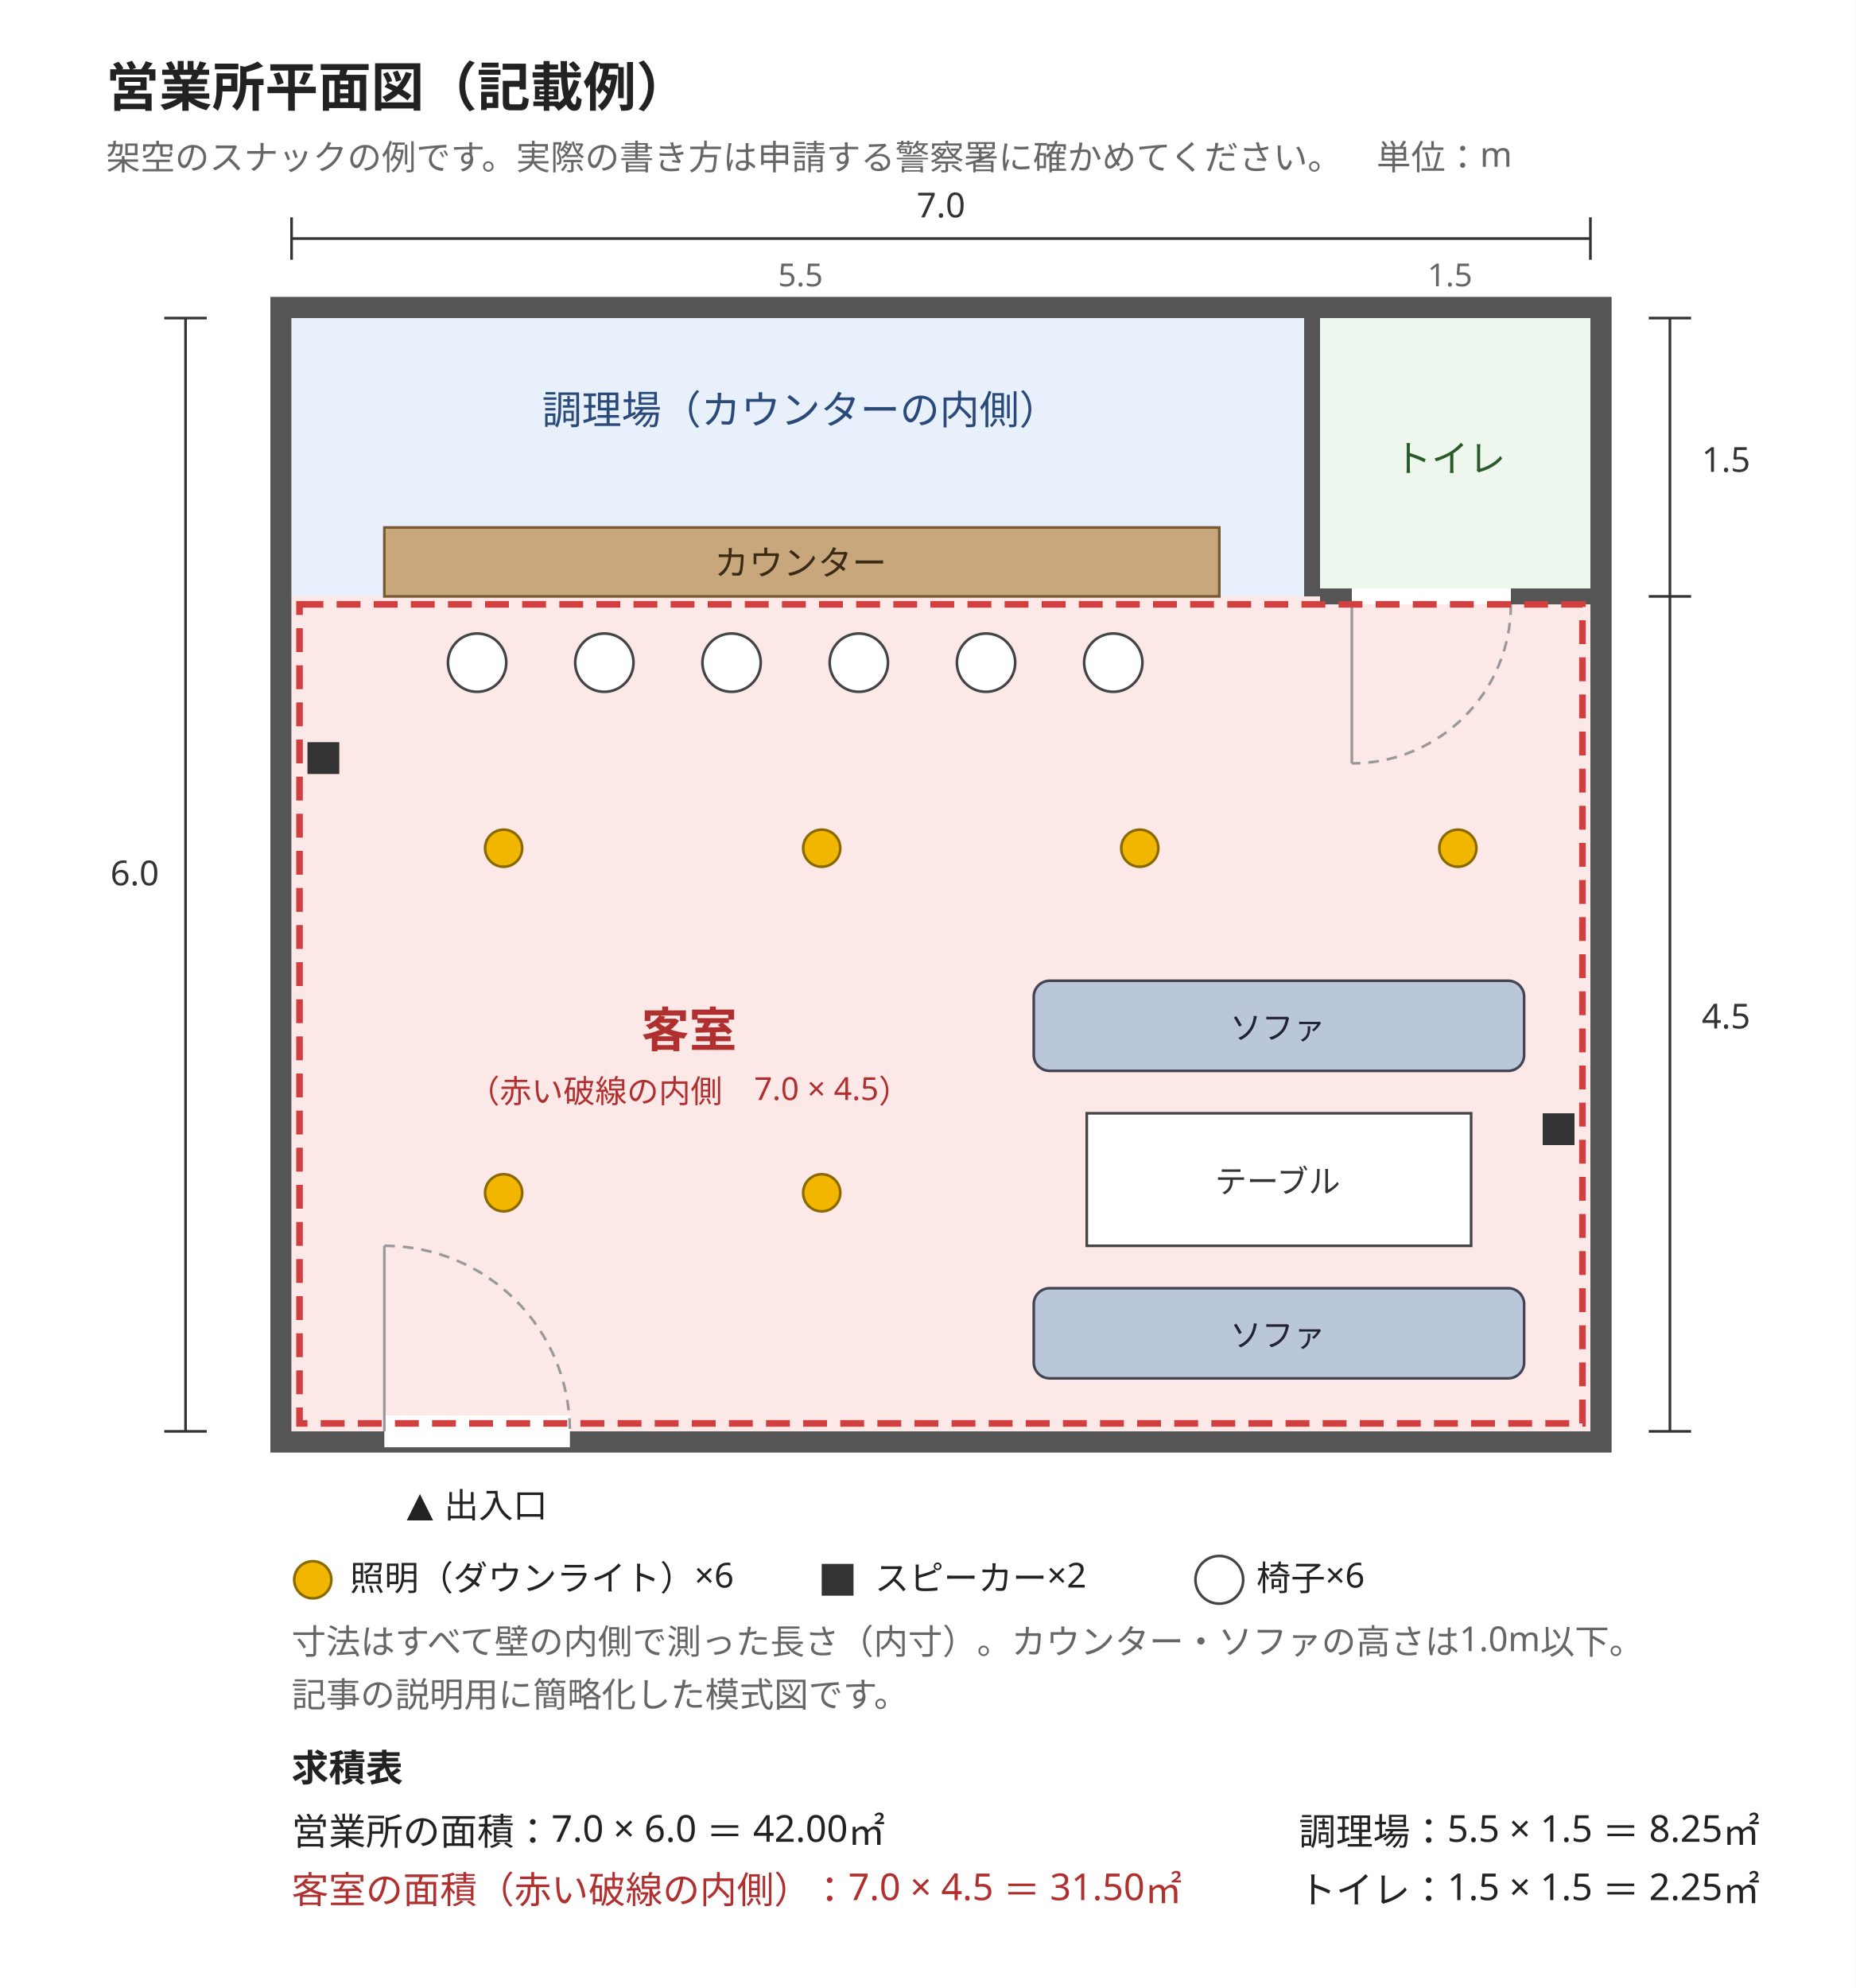
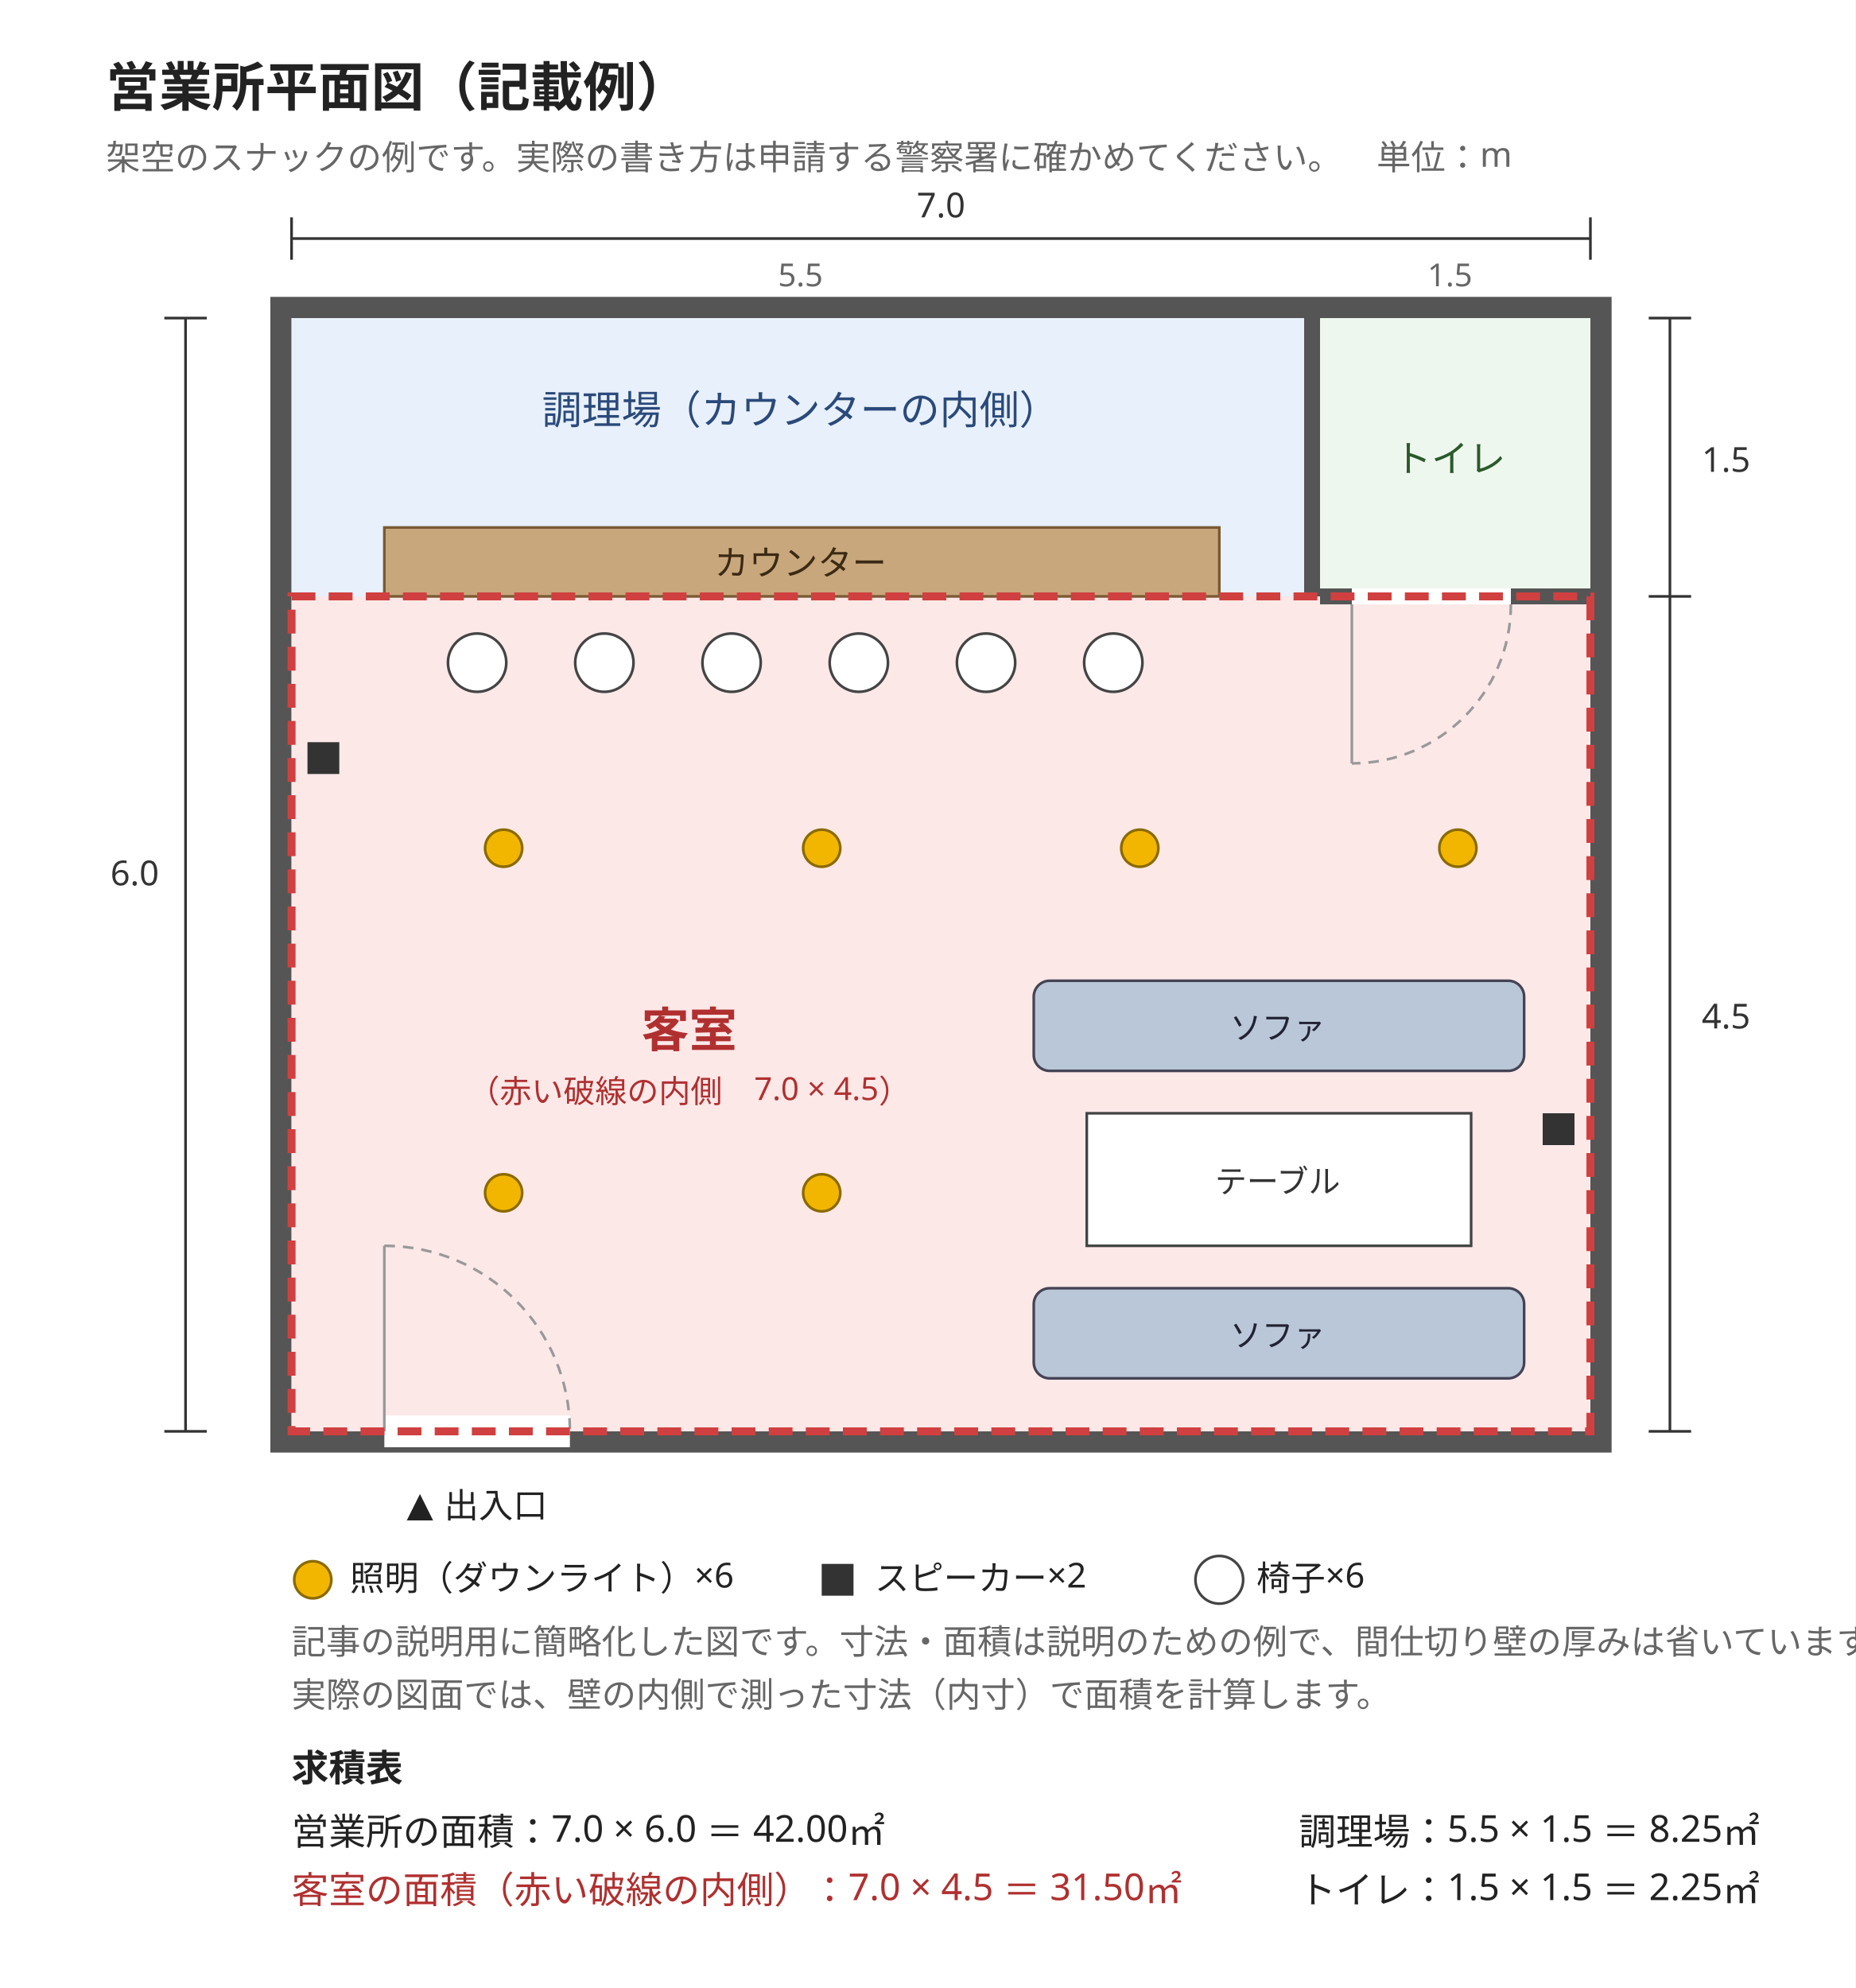
<svg xmlns="http://www.w3.org/2000/svg" viewBox="0 0 700 750" width="700" height="750" font-family="'Hiragino Sans','Noto Sans JP','Yu Gothic',sans-serif">
  <rect width="700" height="750" fill="#ffffff" />
  <text x="40" y="40" font-size="20" font-weight="700" fill="#222">営業所平面図（記載例）</text>
  <text x="40" y="64" font-size="13" fill="#666">架空のスナックの例です。実際の書き方は申請する警察署に確かめてください。　単位：m</text>
  <g transform="translate(110,120)">
    <rect x="-8" y="-8" width="506" height="436" fill="#555" />
    <rect x="0" y="0" width="490" height="420" fill="#ffffff" />
    <rect x="0" y="105" width="490" height="315" fill="#fde8e8" />
    <rect x="0" y="0" width="385" height="105" fill="#e8f0fb" />
    <rect x="385" y="0" width="105" height="105" fill="#eef7ee" />
    <rect x="382" y="0" width="6" height="105" fill="#555" />
    <rect x="388" y="102" width="102" height="6" fill="#555" />
    <rect x="400" y="102" width="60" height="6" fill="#ffffff" />
    <path d="M460 108 A60 60 0 0 1 400 168" fill="none" stroke="#999" stroke-dasharray="4 3" />
    <line x1="400" y1="108" x2="400" y2="168" stroke="#999" />
    <rect x="35" y="79" width="315" height="26" fill="#c9a77c" stroke="#7a5a33" />
    <text x="192" y="97" font-size="13" text-anchor="middle" fill="#3b2a14">カウンター</text>
    <g fill="#ffffff" stroke="#444">
      <circle cx="70" cy="130" r="11" />
      <circle cx="118" cy="130" r="11" />
      <circle cx="166" cy="130" r="11" />
      <circle cx="214" cy="130" r="11" />
      <circle cx="262" cy="130" r="11" />
      <circle cx="310" cy="130" r="11" />
    </g>
    <rect x="280" y="250" width="185" height="34" rx="6" fill="#b9c7d8" stroke="#445" />
    <text x="372" y="272" font-size="12" text-anchor="middle" fill="#223">ソファ</text>
    <rect x="300" y="300" width="145" height="50" fill="#ffffff" stroke="#444" />
    <text x="372" y="330" font-size="12" text-anchor="middle" fill="#333">テーブル</text>
    <rect x="280" y="366" width="185" height="34" rx="6" fill="#b9c7d8" stroke="#445" />
    <text x="372" y="388" font-size="12" text-anchor="middle" fill="#223">ソファ</text>
    <rect x="35" y="414" width="70" height="12" fill="#ffffff" />
    <path d="M35 350 A70 70 0 0 1 105 420" fill="none" stroke="#999" stroke-dasharray="4 3" />
    <line x1="35" y1="420" x2="35" y2="350" stroke="#999" />
    <text x="70" y="452" font-size="13" text-anchor="middle" fill="#222">▲ 出入口</text>
    <g fill="#f2b600" stroke="#8a6a00">
      <circle cx="80" cy="200" r="7" />
      <circle cx="200" cy="200" r="7" />
      <circle cx="320" cy="200" r="7" />
      <circle cx="80" cy="330" r="7" />
      <circle cx="200" cy="330" r="7" />
      <circle cx="440" cy="200" r="7" />
    </g>
    <g fill="#333">
      <rect x="6" y="160" width="12" height="12" />
      <rect x="472" y="300" width="12" height="12" />
    </g>
    <text x="192" y="40" font-size="15" text-anchor="middle" fill="#2a4a7a">調理場（カウンターの内側）</text>
    <text x="437" y="58" font-size="14" text-anchor="middle" fill="#2a5a2a">トイレ</text>
    <text x="150" y="275" font-size="18" font-weight="700" text-anchor="middle" fill="#b03030">客室</text>
    <text x="150" y="296" font-size="12" text-anchor="middle" fill="#b03030">（赤い破線の内側　7.0 × 4.5）</text>
-     <rect x="3" y="108" width="484" height="309" fill="none" stroke="#d04040" stroke-width="2.5" stroke-dasharray="9 5" />
+     <rect x="0" y="105" width="490" height="315" fill="none" stroke="#d04040" stroke-width="3" stroke-dasharray="9 5" />
    <g stroke="#333" fill="#333" font-size="13">
      <line x1="0" y1="-30" x2="490" y2="-30" />
      <line x1="0" y1="-38" x2="0" y2="-22" />
      <line x1="490" y1="-38" x2="490" y2="-22" />
      <text x="245" y="-38" text-anchor="middle" stroke="none">7.0</text>
      <line x1="-40" y1="0" x2="-40" y2="420" />
      <line x1="-48" y1="0" x2="-32" y2="0" />
      <line x1="-48" y1="420" x2="-32" y2="420" />
      <text x="-50" y="214" text-anchor="end" stroke="none">6.0</text>
      <line x1="520" y1="0" x2="520" y2="105" />
      <line x1="512" y1="0" x2="528" y2="0" />
      <line x1="512" y1="105" x2="528" y2="105" />
      <text x="532" y="58" stroke="none">1.5</text>
      <line x1="520" y1="105" x2="520" y2="420" />
      <line x1="512" y1="420" x2="528" y2="420" />
      <text x="532" y="268" stroke="none">4.5</text>
      <text x="192" y="-12" text-anchor="middle" stroke="none" font-size="12" fill="#666">5.5</text>
      <text x="437" y="-12" text-anchor="middle" stroke="none" font-size="12" fill="#666">1.5</text>
    </g>
  </g>
  <g transform="translate(110,600)" font-size="13" fill="#222">
    <circle cx="8" cy="-4" r="7" fill="#f2b600" stroke="#8a6a00" />
    <text x="22" y="0">照明（ダウンライト）×6</text>
    <rect x="200" y="-10" width="12" height="12" fill="#333" />
    <text x="220" y="0">スピーカー×2</text>
    <circle cx="350" cy="-4" r="9" fill="#fff" stroke="#444" />
    <text x="364" y="0">椅子×6</text>
-     <text x="0" y="24" fill="#666">寸法はすべて壁の内側で測った長さ（内寸）。カウンター・ソファの高さは1.0m以下。</text>
-     <text x="0" y="44" fill="#666">記事の説明用に簡略化した模式図です。</text>
+     <text x="0" y="24" fill="#666">記事の説明用に簡略化した図です。寸法・面積は説明のための例で、間仕切り壁の厚みは省いています。</text>
+     <text x="0" y="44" fill="#666">実際の図面では、壁の内側で測った寸法（内寸）で面積を計算します。</text>
  </g>
  <g transform="translate(110,672)" font-size="14" fill="#222">
    <text x="0" y="0" font-weight="700">求積表</text>
    <text x="0" y="24">営業所の面積：7.0 × 6.0 ＝ 42.00㎡</text>
    <text x="0" y="46" fill="#b03030">客室の面積（赤い破線の内側）：7.0 × 4.5 ＝ 31.50㎡</text>
    <text x="380" y="24">調理場：5.5 × 1.5 ＝ 8.25㎡</text>
    <text x="380" y="46">トイレ：1.5 × 1.5 ＝ 2.25㎡</text>
  </g>
</svg>
